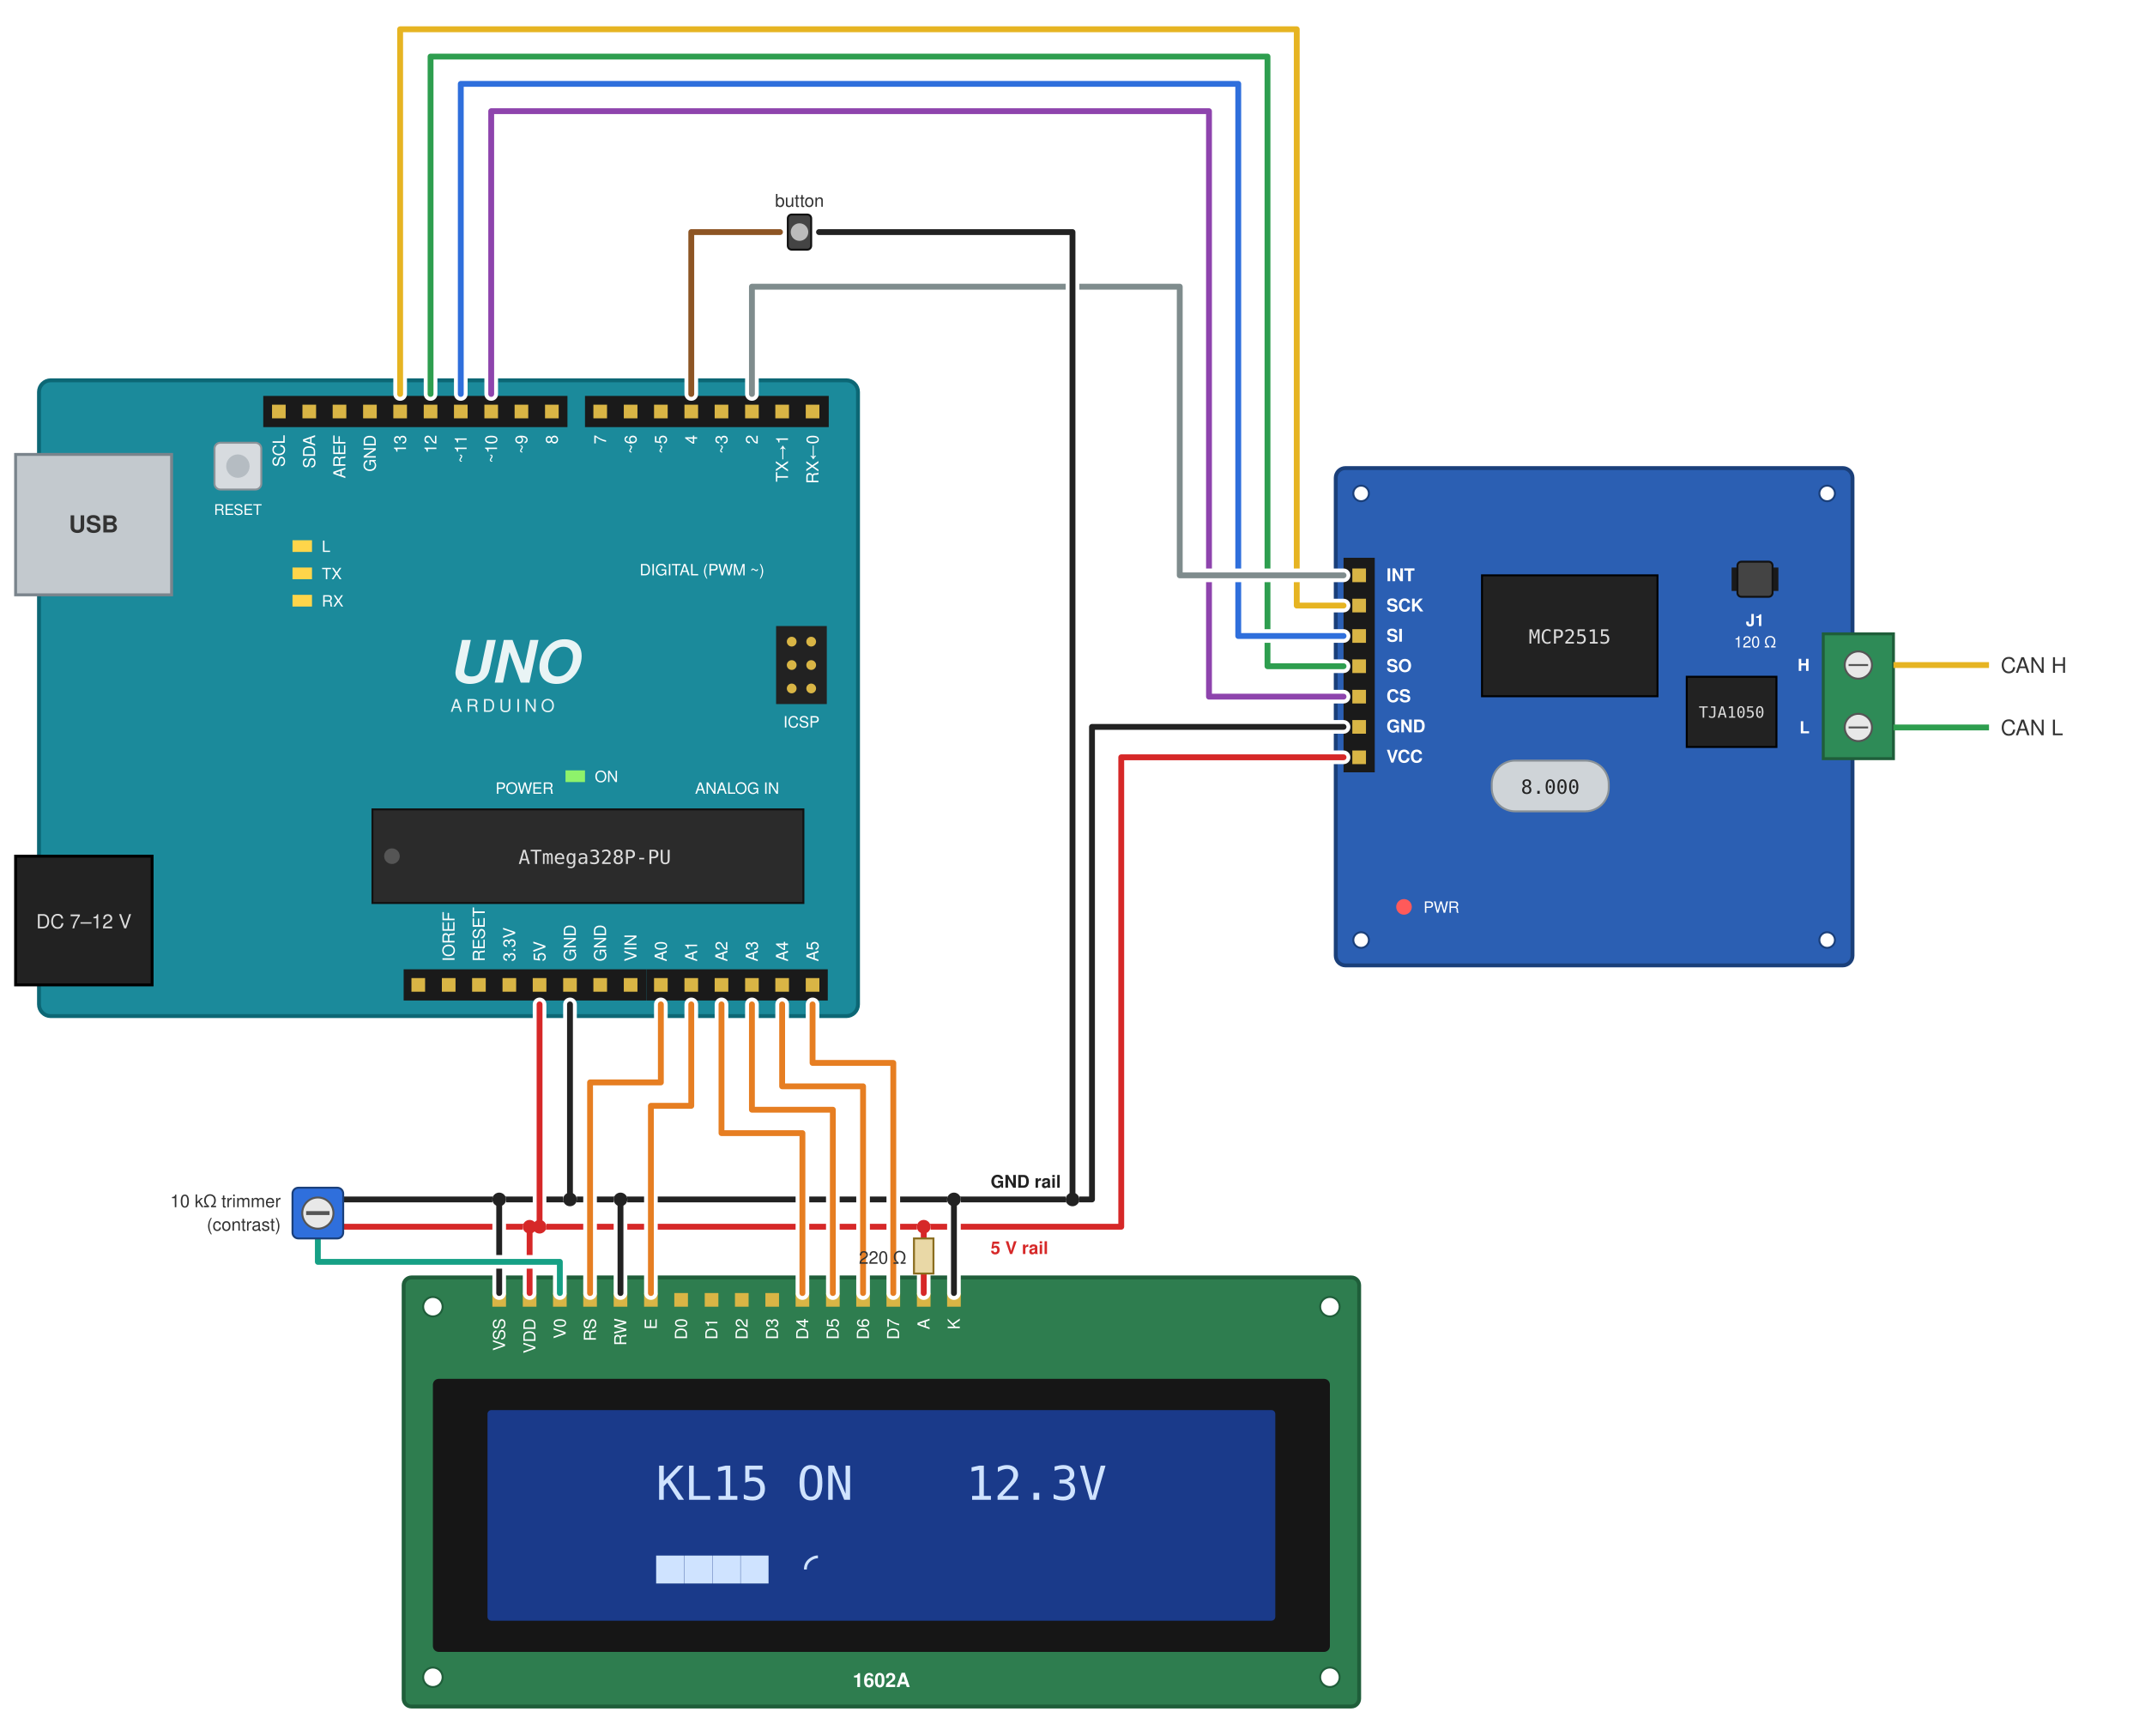
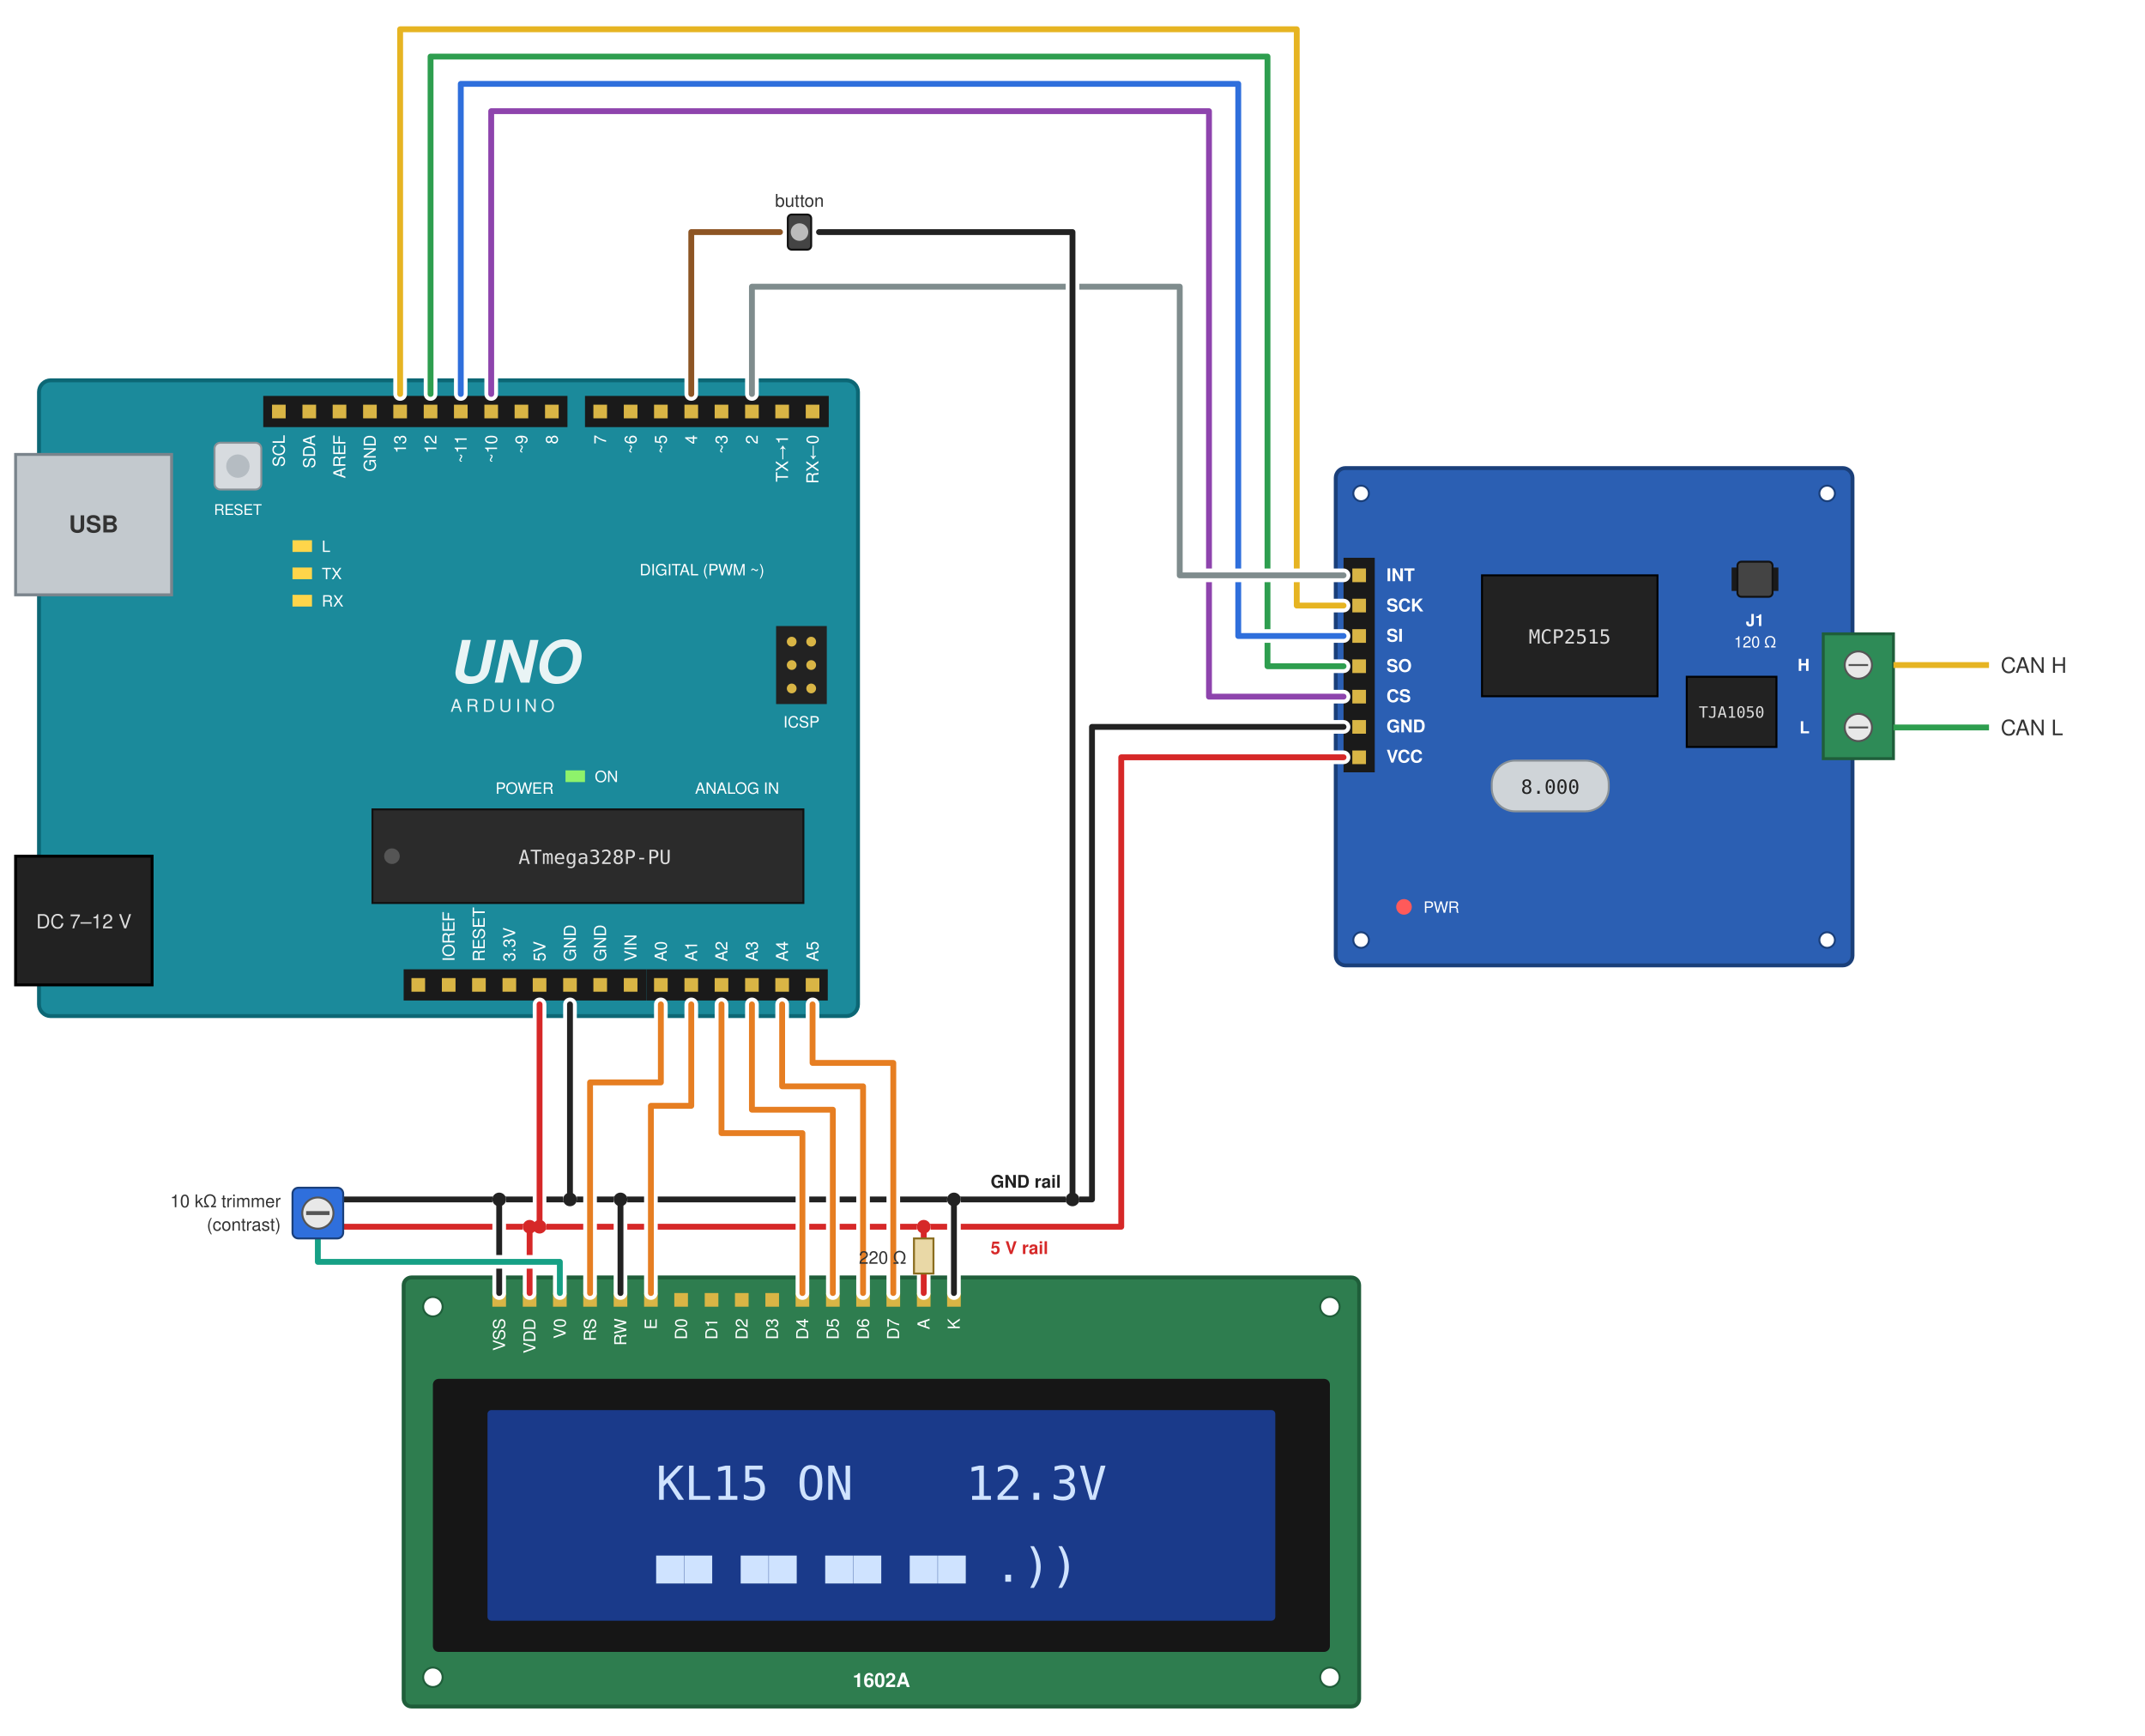
<svg xmlns="http://www.w3.org/2000/svg" viewBox="40 45 1100 890" width="1100" height="890" font-family="Helvetica, Arial, sans-serif">
  <rect width="1180" height="1060" fill="#ffffff" />
  <g id="uno">
    <rect x="60" y="240" width="420" height="326" rx="6" fill="#1b8a9b" stroke="#0c6775" stroke-width="2" />
    <rect x="48" y="278" width="80" height="72" fill="#c3c9ce" stroke="#7a848c" stroke-width="1.5" />
    <text x="88" y="318" font-size="12" font-weight="bold" text-anchor="middle" fill="#333">USB</text>
    <rect x="48" y="484" width="70" height="66" fill="#222" stroke="#000" stroke-width="1.5" />
    <text x="83" y="521" font-size="10" text-anchor="middle" fill="#ddd">DC 7–12 V</text>
    <rect x="150" y="272" width="24" height="24" rx="3" fill="#d7dbdf" stroke="#8a9298" />
    <circle cx="162" cy="284" r="6" fill="#b5bcc2" />
    <text x="162" y="309" font-size="7.5" text-anchor="middle" fill="#fff">RESET</text>
    <rect x="190" y="322" width="10" height="6" fill="#ffd54a" />
    <text x="205" y="328" font-size="8" fill="#fff">L</text>
    <rect x="190" y="336" width="10" height="6" fill="#ffd54a" />
    <text x="205" y="342" font-size="8" fill="#fff">TX</text>
    <rect x="190" y="350" width="10" height="6" fill="#ffd54a" />
    <text x="205" y="356" font-size="8" fill="#fff">RX</text>
    <rect x="330" y="440" width="10" height="6" fill="#8ef26b" />
    <text x="345" y="446" font-size="8" fill="#fff">ON</text>
    <text x="270" y="395" font-size="30" font-style="italic" font-weight="bold" fill="#fff" opacity="0.9">UNO</text>
    <text x="271" y="410" font-size="9" fill="#fff" opacity="0.9" letter-spacing="2">ARDUINO</text>
    <rect x="231" y="460" width="221" height="48" fill="#2b2b2b" stroke="#111" />
    <circle cx="241" cy="484" r="4" fill="#555" />
    <text x="345" y="488" font-size="10" font-family="monospace" text-anchor="middle" fill="#ddd">ATmega328P-PU</text>
    <rect x="438" y="366" width="26" height="40" fill="#222" />
    <g fill="#d9b545">
      <circle cx="446" cy="374" r="2.5" />
      <circle cx="456" cy="374" r="2.5" />
      <circle cx="446" cy="386" r="2.5" />
      <circle cx="456" cy="386" r="2.5" />
      <circle cx="446" cy="398" r="2.5" />
      <circle cx="456" cy="398" r="2.5" />
    </g>
    <text x="451" y="418" font-size="8" text-anchor="middle" fill="#fff">ICSP</text>
    <text x="400" y="340" font-size="8" fill="#fff" text-anchor="middle">DIGITAL (PWM ~)</text>
    <text x="309" y="452" font-size="8" fill="#fff" text-anchor="middle">POWER</text>
    <text x="418" y="452" font-size="8" fill="#fff" text-anchor="middle">ANALOG IN</text>
    <rect x="175" y="248" width="156" height="16" fill="#1a1a1a" />
    <rect x="340" y="248" width="125" height="16" fill="#1a1a1a" />
    <g fill="#d9b545">
      <rect x="179.5" y="252.5" width="7" height="7" />
      <rect x="195.1" y="252.5" width="7" height="7" />
      <rect x="210.6" y="252.5" width="7" height="7" />
      <rect x="226.2" y="252.5" width="7" height="7" />
      <rect x="241.7" y="252.5" width="7" height="7" />
      <rect x="257.3" y="252.5" width="7" height="7" />
      <rect x="272.8" y="252.5" width="7" height="7" />
      <rect x="288.4" y="252.5" width="7" height="7" />
      <rect x="303.9" y="252.5" width="7" height="7" />
      <rect x="319.5" y="252.5" width="7" height="7" />
      <rect x="344.3" y="252.5" width="7" height="7" />
      <rect x="359.9" y="252.5" width="7" height="7" />
      <rect x="375.4" y="252.5" width="7" height="7" />
      <rect x="391" y="252.5" width="7" height="7" />
      <rect x="406.5" y="252.5" width="7" height="7" />
      <rect x="422.1" y="252.5" width="7" height="7" />
      <rect x="437.6" y="252.5" width="7" height="7" />
      <rect x="453.2" y="252.5" width="7" height="7" />
    </g>
    <g font-size="8.5" fill="#fff" text-anchor="end">
      <text transform="translate(186,268) rotate(-90)">SCL</text>
      <text transform="translate(201.6,268) rotate(-90)">SDA</text>
      <text transform="translate(217.1,268) rotate(-90)">AREF</text>
      <text transform="translate(232.7,268) rotate(-90)">GND</text>
      <text transform="translate(248.2,268) rotate(-90)">13</text>
      <text transform="translate(263.8,268) rotate(-90)">12</text>
      <text transform="translate(279.3,268) rotate(-90)">~11</text>
      <text transform="translate(294.9,268) rotate(-90)">~10</text>
      <text transform="translate(310.4,268) rotate(-90)">~9</text>
      <text transform="translate(326,268) rotate(-90)">8</text>
      <text transform="translate(350.8,268) rotate(-90)">7</text>
      <text transform="translate(366.4,268) rotate(-90)">~6</text>
      <text transform="translate(381.9,268) rotate(-90)">~5</text>
      <text transform="translate(397.5,268) rotate(-90)">4</text>
      <text transform="translate(413,268) rotate(-90)">~3</text>
      <text transform="translate(428.6,268) rotate(-90)">2</text>
      <text transform="translate(444.1,268) rotate(-90)">TX→1</text>
      <text transform="translate(459.7,268) rotate(-90)">RX←0</text>
    </g>
    <rect x="247" y="542" width="124.5" height="16" fill="#1a1a1a" />
    <rect x="371.5" y="542" width="93" height="16" fill="#1a1a1a" />
    <g fill="#d9b545">
      <rect x="251" y="546.5" width="7" height="7" />
      <rect x="266.6" y="546.5" width="7" height="7" />
      <rect x="282.1" y="546.5" width="7" height="7" />
      <rect x="297.7" y="546.5" width="7" height="7" />
      <rect x="313.2" y="546.5" width="7" height="7" />
      <rect x="328.8" y="546.5" width="7" height="7" />
      <rect x="344.3" y="546.5" width="7" height="7" />
      <rect x="359.9" y="546.5" width="7" height="7" />
      <rect x="375.4" y="546.5" width="7" height="7" />
      <rect x="391" y="546.5" width="7" height="7" />
      <rect x="406.5" y="546.5" width="7" height="7" />
      <rect x="422.1" y="546.5" width="7" height="7" />
      <rect x="437.6" y="546.5" width="7" height="7" />
      <rect x="453.2" y="546.5" width="7" height="7" />
    </g>
    <g font-size="8.5" fill="#fff">
      <text transform="translate(273.1,538) rotate(-90)">IOREF</text>
      <text transform="translate(288.6,538) rotate(-90)">RESET</text>
      <text transform="translate(304.2,538) rotate(-90)">3.3V</text>
      <text transform="translate(319.7,538) rotate(-90)">5V</text>
      <text transform="translate(335.3,538) rotate(-90)">GND</text>
      <text transform="translate(350.8,538) rotate(-90)">GND</text>
      <text transform="translate(366.4,538) rotate(-90)">VIN</text>
      <text transform="translate(381.9,538) rotate(-90)">A0</text>
      <text transform="translate(397.5,538) rotate(-90)">A1</text>
      <text transform="translate(413,538) rotate(-90)">A2</text>
      <text transform="translate(428.6,538) rotate(-90)">A3</text>
      <text transform="translate(444.1,538) rotate(-90)">A4</text>
      <text transform="translate(459.7,538) rotate(-90)">A5</text>
    </g>
  </g>
  <g id="mcp2515">
    <rect x="725" y="285" width="265" height="255" rx="5" fill="#2b5fb3" stroke="#1a3f7a" stroke-width="2" />
    <g fill="#fff" stroke="#1a3f7a">
      <circle cx="738" cy="298" r="4" />
      <circle cx="977" cy="298" r="4" />
      <circle cx="738" cy="527" r="4" />
      <circle cx="977" cy="527" r="4" />
    </g>
    <rect x="729" y="331" width="16" height="110" fill="#1a1a1a" />
    <g fill="#d9b545">
      <rect x="733.5" y="336.5" width="7" height="7" />
      <rect x="733.5" y="352" width="7" height="7" />
      <rect x="733.5" y="367.6" width="7" height="7" />
      <rect x="733.5" y="383.1" width="7" height="7" />
      <rect x="733.5" y="398.7" width="7" height="7" />
      <rect x="733.5" y="414.2" width="7" height="7" />
      <rect x="733.5" y="429.8" width="7" height="7" />
    </g>
    <g font-size="9" font-weight="bold" fill="#fff">
      <text x="751" y="343">INT</text>
      <text x="751" y="358.5">SCK</text>
      <text x="751" y="374">SI</text>
      <text x="751" y="389.5">SO</text>
      <text x="751" y="405">CS</text>
      <text x="751" y="420.5">GND</text>
      <text x="751" y="436">VCC</text>
    </g>
    <rect x="800" y="340" width="90" height="62" fill="#222" stroke="#000" />
    <text x="845" y="375" font-size="10" font-family="monospace" fill="#ddd" text-anchor="middle">MCP2515</text>
    <rect x="905" y="392" width="46" height="36" fill="#222" stroke="#000" />
    <text x="928" y="413" font-size="8" font-family="monospace" fill="#ddd" text-anchor="middle">TJA1050</text>
    <rect x="805" y="435" width="60" height="26" rx="12" fill="#cfd4d8" stroke="#8a9298" />
    <text x="835" y="452" font-size="10" font-family="monospace" fill="#222" text-anchor="middle">8.000</text>
    <rect x="928" y="336" width="24" height="12" fill="#1a1a1a" />
    <rect x="931" y="333" width="18" height="18" rx="2" fill="#444" stroke="#111" />
    <text x="940" y="366" font-size="8.5" font-weight="bold" fill="#fff" text-anchor="middle">J1</text>
    <text x="940" y="377" font-size="8" fill="#fff" text-anchor="middle">120 Ω</text>
    <rect x="975" y="370" width="36" height="64" fill="#2e8b57" stroke="#1f5e3a" stroke-width="1.5" />
    <circle cx="993" cy="386" r="7" fill="#e8e8e8" stroke="#555" />
    <line x1="988" y1="386" x2="998" y2="386" stroke="#555" />
    <circle cx="993" cy="418" r="7" fill="#e8e8e8" stroke="#555" />
    <line x1="988" y1="418" x2="998" y2="418" stroke="#555" />
    <text x="968" y="389" font-size="8.5" font-weight="bold" fill="#fff" text-anchor="end">H</text>
    <text x="968" y="421" font-size="8.5" font-weight="bold" fill="#fff" text-anchor="end">L</text>
    <circle cx="760" cy="510" r="4" fill="#ff5a5a" />
    <text x="770" y="513" font-size="8" fill="#fff">PWR</text>
  </g>
  <path d="M1011,386 H1060" stroke="#e6b422" stroke-width="3" fill="none" />
  <text x="1066" y="390" font-size="11" fill="#333">CAN H</text>
  <path d="M1011,418 H1060" stroke="#2e9e4f" stroke-width="3" fill="none" />
  <text x="1066" y="422" font-size="11" fill="#333">CAN L</text>
  <g id="lcd">
    <rect x="247" y="700" width="490" height="220" rx="4" fill="#2e7d4f" stroke="#1f5e3a" stroke-width="2" />
    <g fill="#fff" stroke="#1f5e3a">
      <circle cx="262" cy="715" r="5" />
      <circle cx="722" cy="715" r="5" />
      <circle cx="262" cy="905" r="5" />
      <circle cx="722" cy="905" r="5" />
    </g>
    <g fill="#d9b545">
      <rect x="292.5" y="708" width="7" height="7" />
      <rect x="308.1" y="708" width="7" height="7" />
      <rect x="323.6" y="708" width="7" height="7" />
      <rect x="339.1" y="708" width="7" height="7" />
      <rect x="354.7" y="708" width="7" height="7" />
      <rect x="370.3" y="708" width="7" height="7" />
      <rect x="385.8" y="708" width="7" height="7" />
      <rect x="401.4" y="708" width="7" height="7" />
      <rect x="416.9" y="708" width="7" height="7" />
      <rect x="432.5" y="708" width="7" height="7" />
      <rect x="448.0" y="708" width="7" height="7" />
      <rect x="463.6" y="708" width="7" height="7" />
      <rect x="479.1" y="708" width="7" height="7" />
      <rect x="494.6" y="708" width="7" height="7" />
      <rect x="510.2" y="708" width="7" height="7" />
      <rect x="525.7" y="708" width="7" height="7" />
    </g>
    <g font-size="8.5" fill="#fff" text-anchor="end">
      <text transform="translate(299.0,721) rotate(-90)">VSS</text>
      <text transform="translate(314.6,721) rotate(-90)">VDD</text>
      <text transform="translate(330.1,721) rotate(-90)">V0</text>
      <text transform="translate(345.6,721) rotate(-90)">RS</text>
      <text transform="translate(361.2,721) rotate(-90)">RW</text>
      <text transform="translate(376.8,721) rotate(-90)">E</text>
      <text transform="translate(392.3,721) rotate(-90)">D0</text>
      <text transform="translate(407.9,721) rotate(-90)">D1</text>
      <text transform="translate(423.4,721) rotate(-90)">D2</text>
      <text transform="translate(439.0,721) rotate(-90)">D3</text>
      <text transform="translate(454.5,721) rotate(-90)">D4</text>
      <text transform="translate(470.1,721) rotate(-90)">D5</text>
      <text transform="translate(485.6,721) rotate(-90)">D6</text>
      <text transform="translate(501.1,721) rotate(-90)">D7</text>
      <text transform="translate(516.7,721) rotate(-90)">A</text>
      <text transform="translate(532.2,721) rotate(-90)">K</text>
    </g>
    <rect x="262" y="752" width="460" height="140" rx="3" fill="#161616" />
    <rect x="290" y="768" width="404" height="108" rx="2" fill="#1a3a8a" />
    <text x="492" y="814" font-size="24" font-family="monospace" fill="#cfe3ff" text-anchor="middle" xml:space="preserve">KL15 ON    12.3V</text>
-     <text x="492" y="856" font-size="24" font-family="monospace" fill="#cfe3ff" text-anchor="middle" xml:space="preserve">■■■■ ◜          </text>
+     <text x="492" y="856" font-size="24" font-family="monospace" fill="#cfe3ff" text-anchor="middle" xml:space="preserve">■■ ■■ ■■ ■■ .)) </text>
    <text x="492" y="910" font-size="10" font-weight="bold" fill="#fff" text-anchor="middle">1602A</text>
  </g>
  <g fill="none" stroke-linejoin="round" stroke-linecap="round">
    <path d="M216,660 H600 V417.7 H729" stroke="#fff" stroke-width="7" />
    <path d="M216,660 H600 V417.7 H729" stroke="#222" stroke-width="3" />
    <path d="M216,674 H615 V433.3 H729" stroke="#fff" stroke-width="7" />
    <path d="M216,674 H615 V433.3 H729" stroke="#d62828" stroke-width="3" />
    <path d="M245.2,247 V60 H705 V355.5 H729" stroke="#fff" stroke-width="7" />
    <path d="M245.2,247 V60 H705 V355.5 H729" stroke="#e6b422" stroke-width="3" />
    <path d="M260.8,247 V74 H690 V386.6 H729" stroke="#fff" stroke-width="7" />
    <path d="M260.8,247 V74 H690 V386.6 H729" stroke="#2e9e4f" stroke-width="3" />
    <path d="M276.3,247 V88 H675 V371.1 H729" stroke="#fff" stroke-width="7" />
    <path d="M276.3,247 V88 H675 V371.1 H729" stroke="#2f6fdc" stroke-width="3" />
    <path d="M291.9,247 V102 H660 V402.2 H729" stroke="#fff" stroke-width="7" />
    <path d="M291.9,247 V102 H660 V402.2 H729" stroke="#8e44ad" stroke-width="3" />
    <path d="M425.6,247 V192 H645 V340 H729" stroke="#fff" stroke-width="7" />
    <path d="M425.6,247 V192 H645 V340 H729" stroke="#7f8c8d" stroke-width="3" />
    <path d="M394.5,247 V164 H440" stroke="#fff" stroke-width="7" />
    <path d="M394.5,247 V164 H440" stroke="#8d5524" stroke-width="3" />
    <path d="M460,164 H590 V660" stroke="#fff" stroke-width="7" />
    <path d="M460,164 H590 V660" stroke="#222" stroke-width="3" />
    <path d="M332.3,560 V660" stroke="#fff" stroke-width="7" />
    <path d="M332.3,560 V660" stroke="#222" stroke-width="3" />
    <path d="M316.7,560 V674" stroke="#fff" stroke-width="7" />
    <path d="M316.7,560 V674" stroke="#d62828" stroke-width="3" />
    <path d="M296.0,660 V708" stroke="#fff" stroke-width="7" />
    <path d="M296.0,660 V708" stroke="#222" stroke-width="3" />
    <path d="M358.2,660 V708" stroke="#fff" stroke-width="7" />
    <path d="M358.2,660 V708" stroke="#222" stroke-width="3" />
    <path d="M529.2,660 V708" stroke="#fff" stroke-width="7" />
    <path d="M529.2,660 V708" stroke="#222" stroke-width="3" />
    <path d="M311.6,674 V708" stroke="#fff" stroke-width="7" />
    <path d="M311.6,674 V708" stroke="#d62828" stroke-width="3" />
    <path d="M513.7,674 V680 M513.7,698 V708" stroke="#fff" stroke-width="7" />
    <path d="M513.7,674 V680 M513.7,698 V708" stroke="#d62828" stroke-width="3" />
    <path d="M203,680 V692 H327.1 V708" stroke="#fff" stroke-width="7" />
    <path d="M203,680 V692 H327.1 V708" stroke="#16a085" stroke-width="3" />
    <path d="M378.9,560 V600 H342.6 V708" stroke="#fff" stroke-width="7" />
    <path d="M378.9,560 V600 H342.6 V708" stroke="#e67e22" stroke-width="3" />
    <path d="M394.5,560 V612 H373.8 V708" stroke="#fff" stroke-width="7" />
    <path d="M394.5,560 V612 H373.8 V708" stroke="#e67e22" stroke-width="3" />
    <path d="M456.7,560 V590 H498.1 V708" stroke="#fff" stroke-width="7" />
    <path d="M456.7,560 V590 H498.1 V708" stroke="#e67e22" stroke-width="3" />
    <path d="M441.1,560 V602 H482.6 V708" stroke="#fff" stroke-width="7" />
    <path d="M441.1,560 V602 H482.6 V708" stroke="#e67e22" stroke-width="3" />
    <path d="M425.6,560 V614 H467.1 V708" stroke="#fff" stroke-width="7" />
    <path d="M425.6,560 V614 H467.1 V708" stroke="#e67e22" stroke-width="3" />
    <path d="M410,560 V626 H451.5 V708" stroke="#fff" stroke-width="7" />
    <path d="M410,560 V626 H451.5 V708" stroke="#e67e22" stroke-width="3" />
  </g>
  <circle cx="590" cy="660" r="3.5" fill="#222" />
  <circle cx="332.3" cy="660" r="3.5" fill="#222" />
  <circle cx="296.0" cy="660" r="3.5" fill="#222" />
  <circle cx="358.2" cy="660" r="3.5" fill="#222" />
  <circle cx="529.2" cy="660" r="3.5" fill="#222" />
  <circle cx="316.7" cy="674" r="3.5" fill="#d62828" />
  <circle cx="311.6" cy="674" r="3.5" fill="#d62828" />
  <circle cx="513.7" cy="674" r="3.5" fill="#d62828" />
  <rect x="444" y="155" width="12" height="18" rx="2" fill="#444" stroke="#111" />
  <circle cx="450" cy="164" r="4.5" fill="#bbb" />
  <text x="450" y="151" font-size="9" fill="#333" text-anchor="middle">button</text>
  <rect x="508.7" y="680" width="10" height="18" fill="#e9d8a6" stroke="#8a6d1f" />
  <text x="504.7" y="693" font-size="9" fill="#333" text-anchor="end">220 Ω</text>
  <rect x="190" y="654" width="26" height="26" rx="3" fill="#2f6fdc" stroke="#1a3f7a" />
  <circle cx="203" cy="667" r="8" fill="#e8e8e8" stroke="#555" />
  <line x1="197" y1="667" x2="209" y2="667" stroke="#555" stroke-width="2" />
  <text x="184" y="664" font-size="9" fill="#333" text-anchor="end">10 kΩ trimmer</text>
  <text x="184" y="676" font-size="9" fill="#333" text-anchor="end">(contrast)</text>
  <text x="548" y="654" font-size="9" font-weight="bold" fill="#222">GND rail</text>
  <text x="548" y="688" font-size="9" font-weight="bold" fill="#d62828">5 V rail</text>
</svg>
